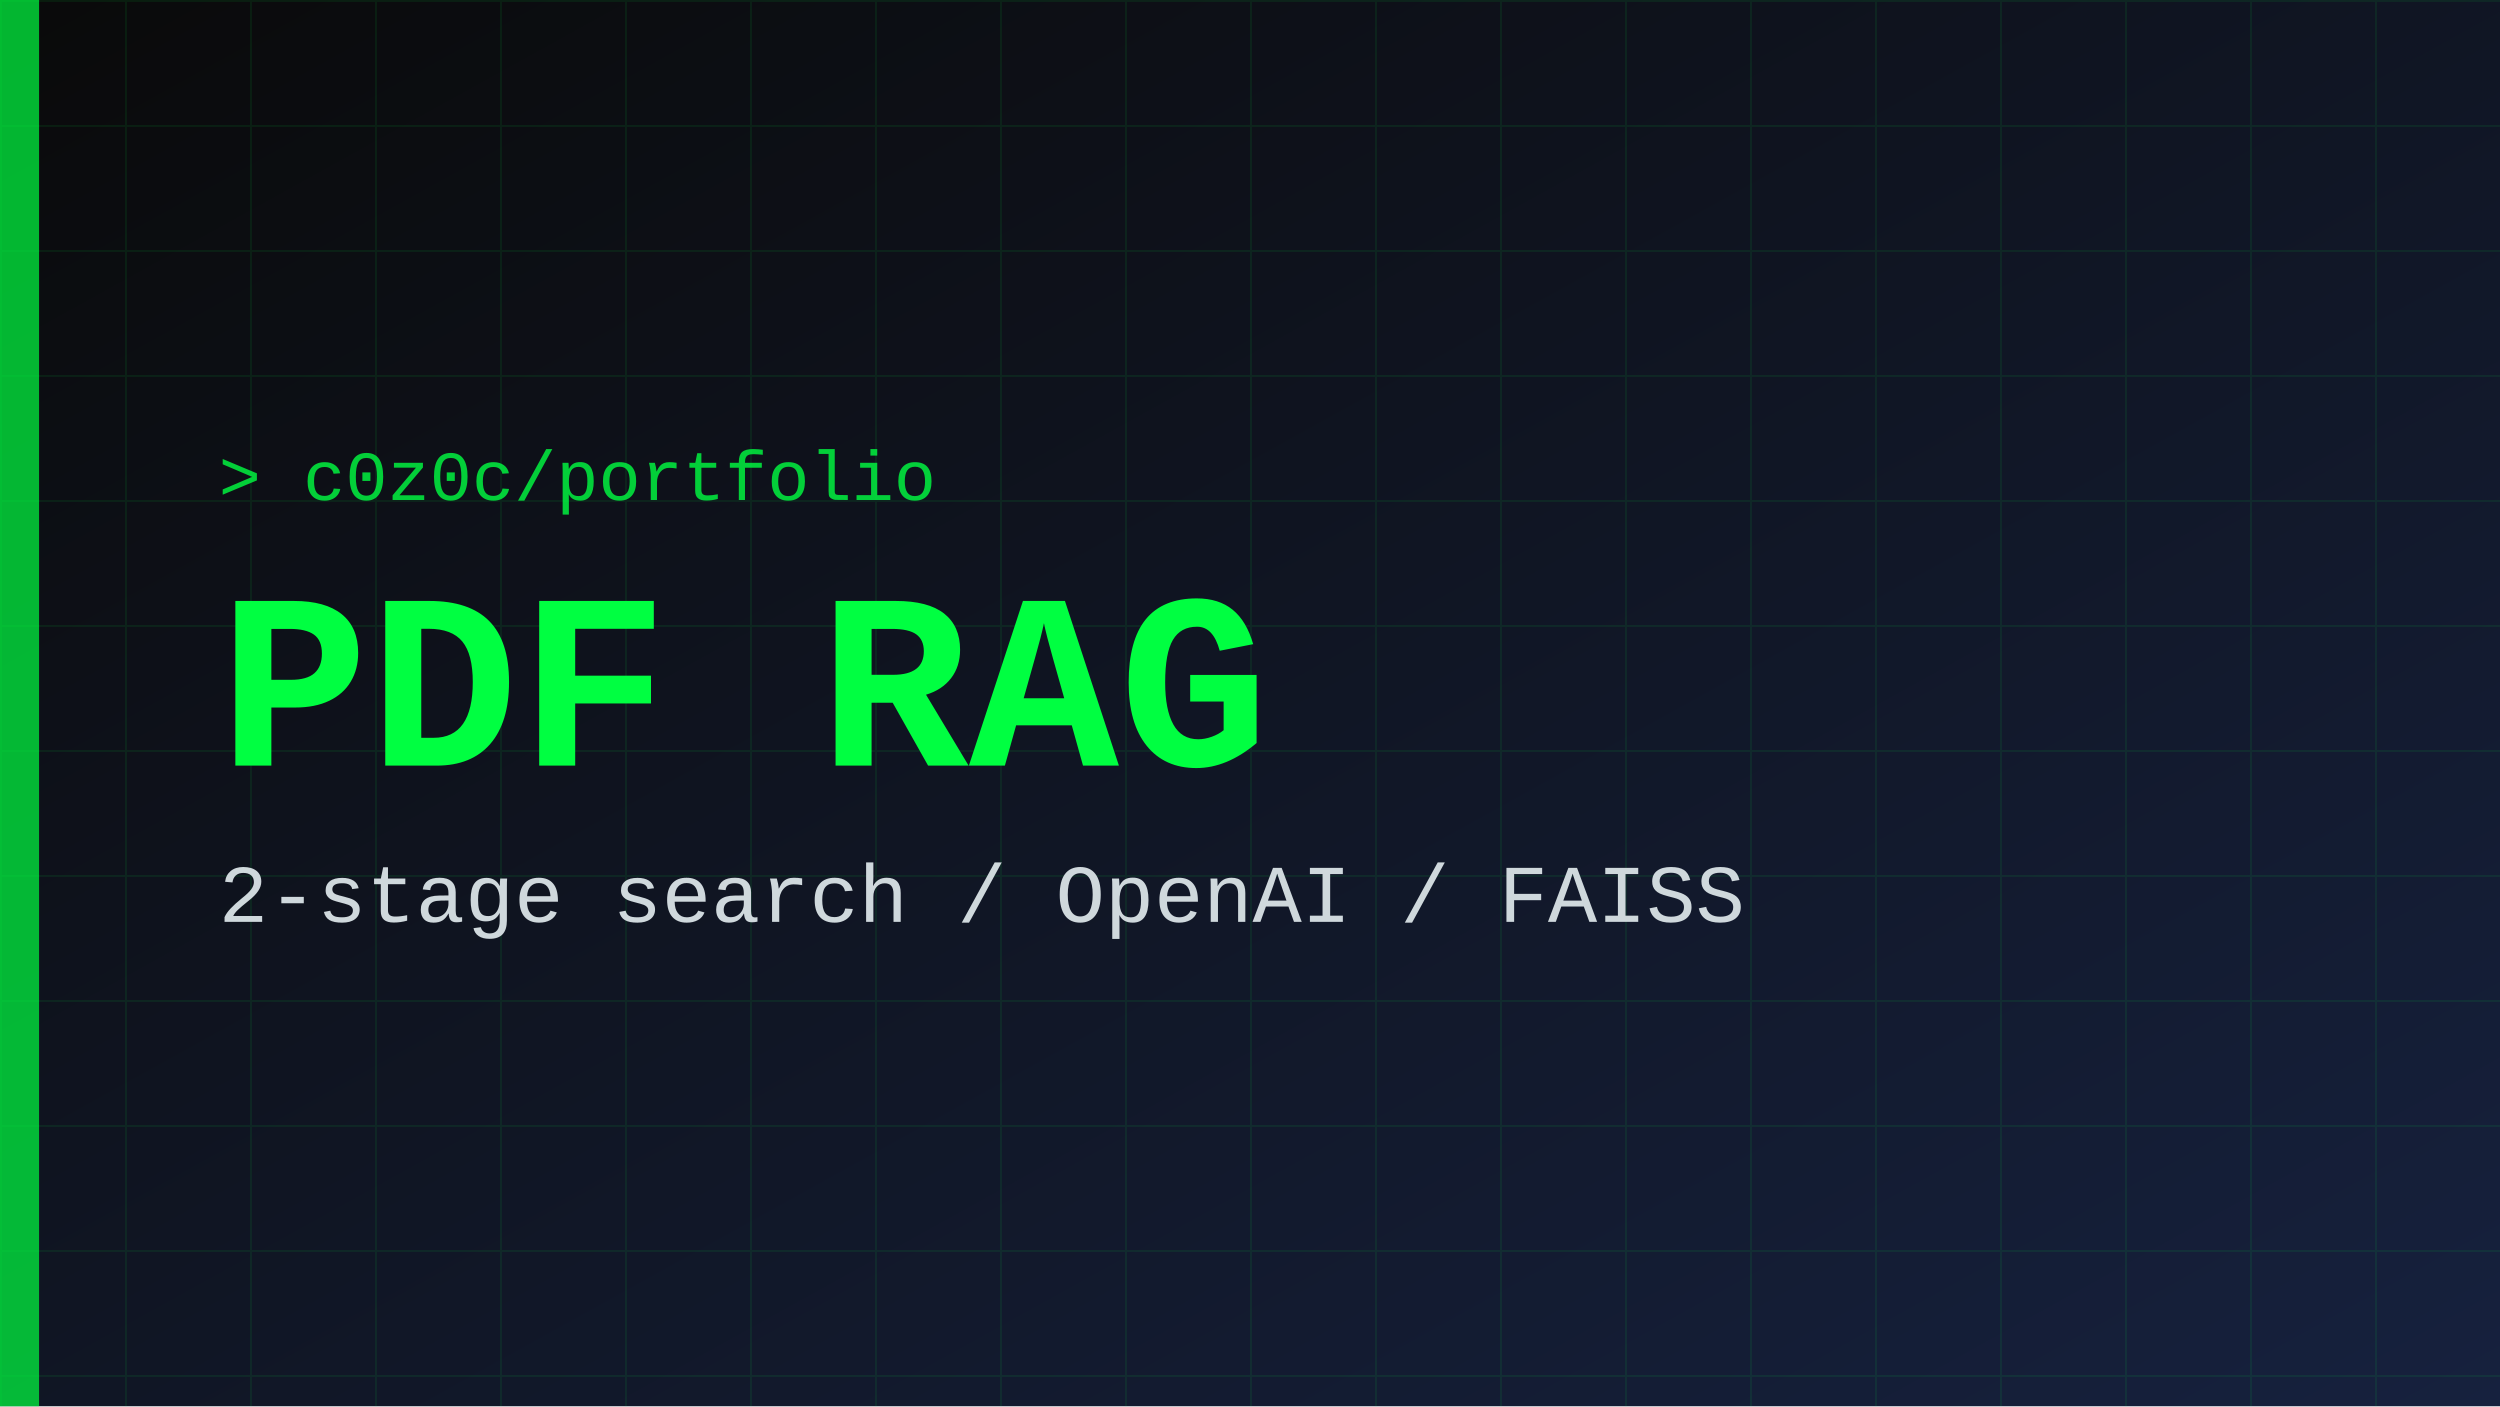
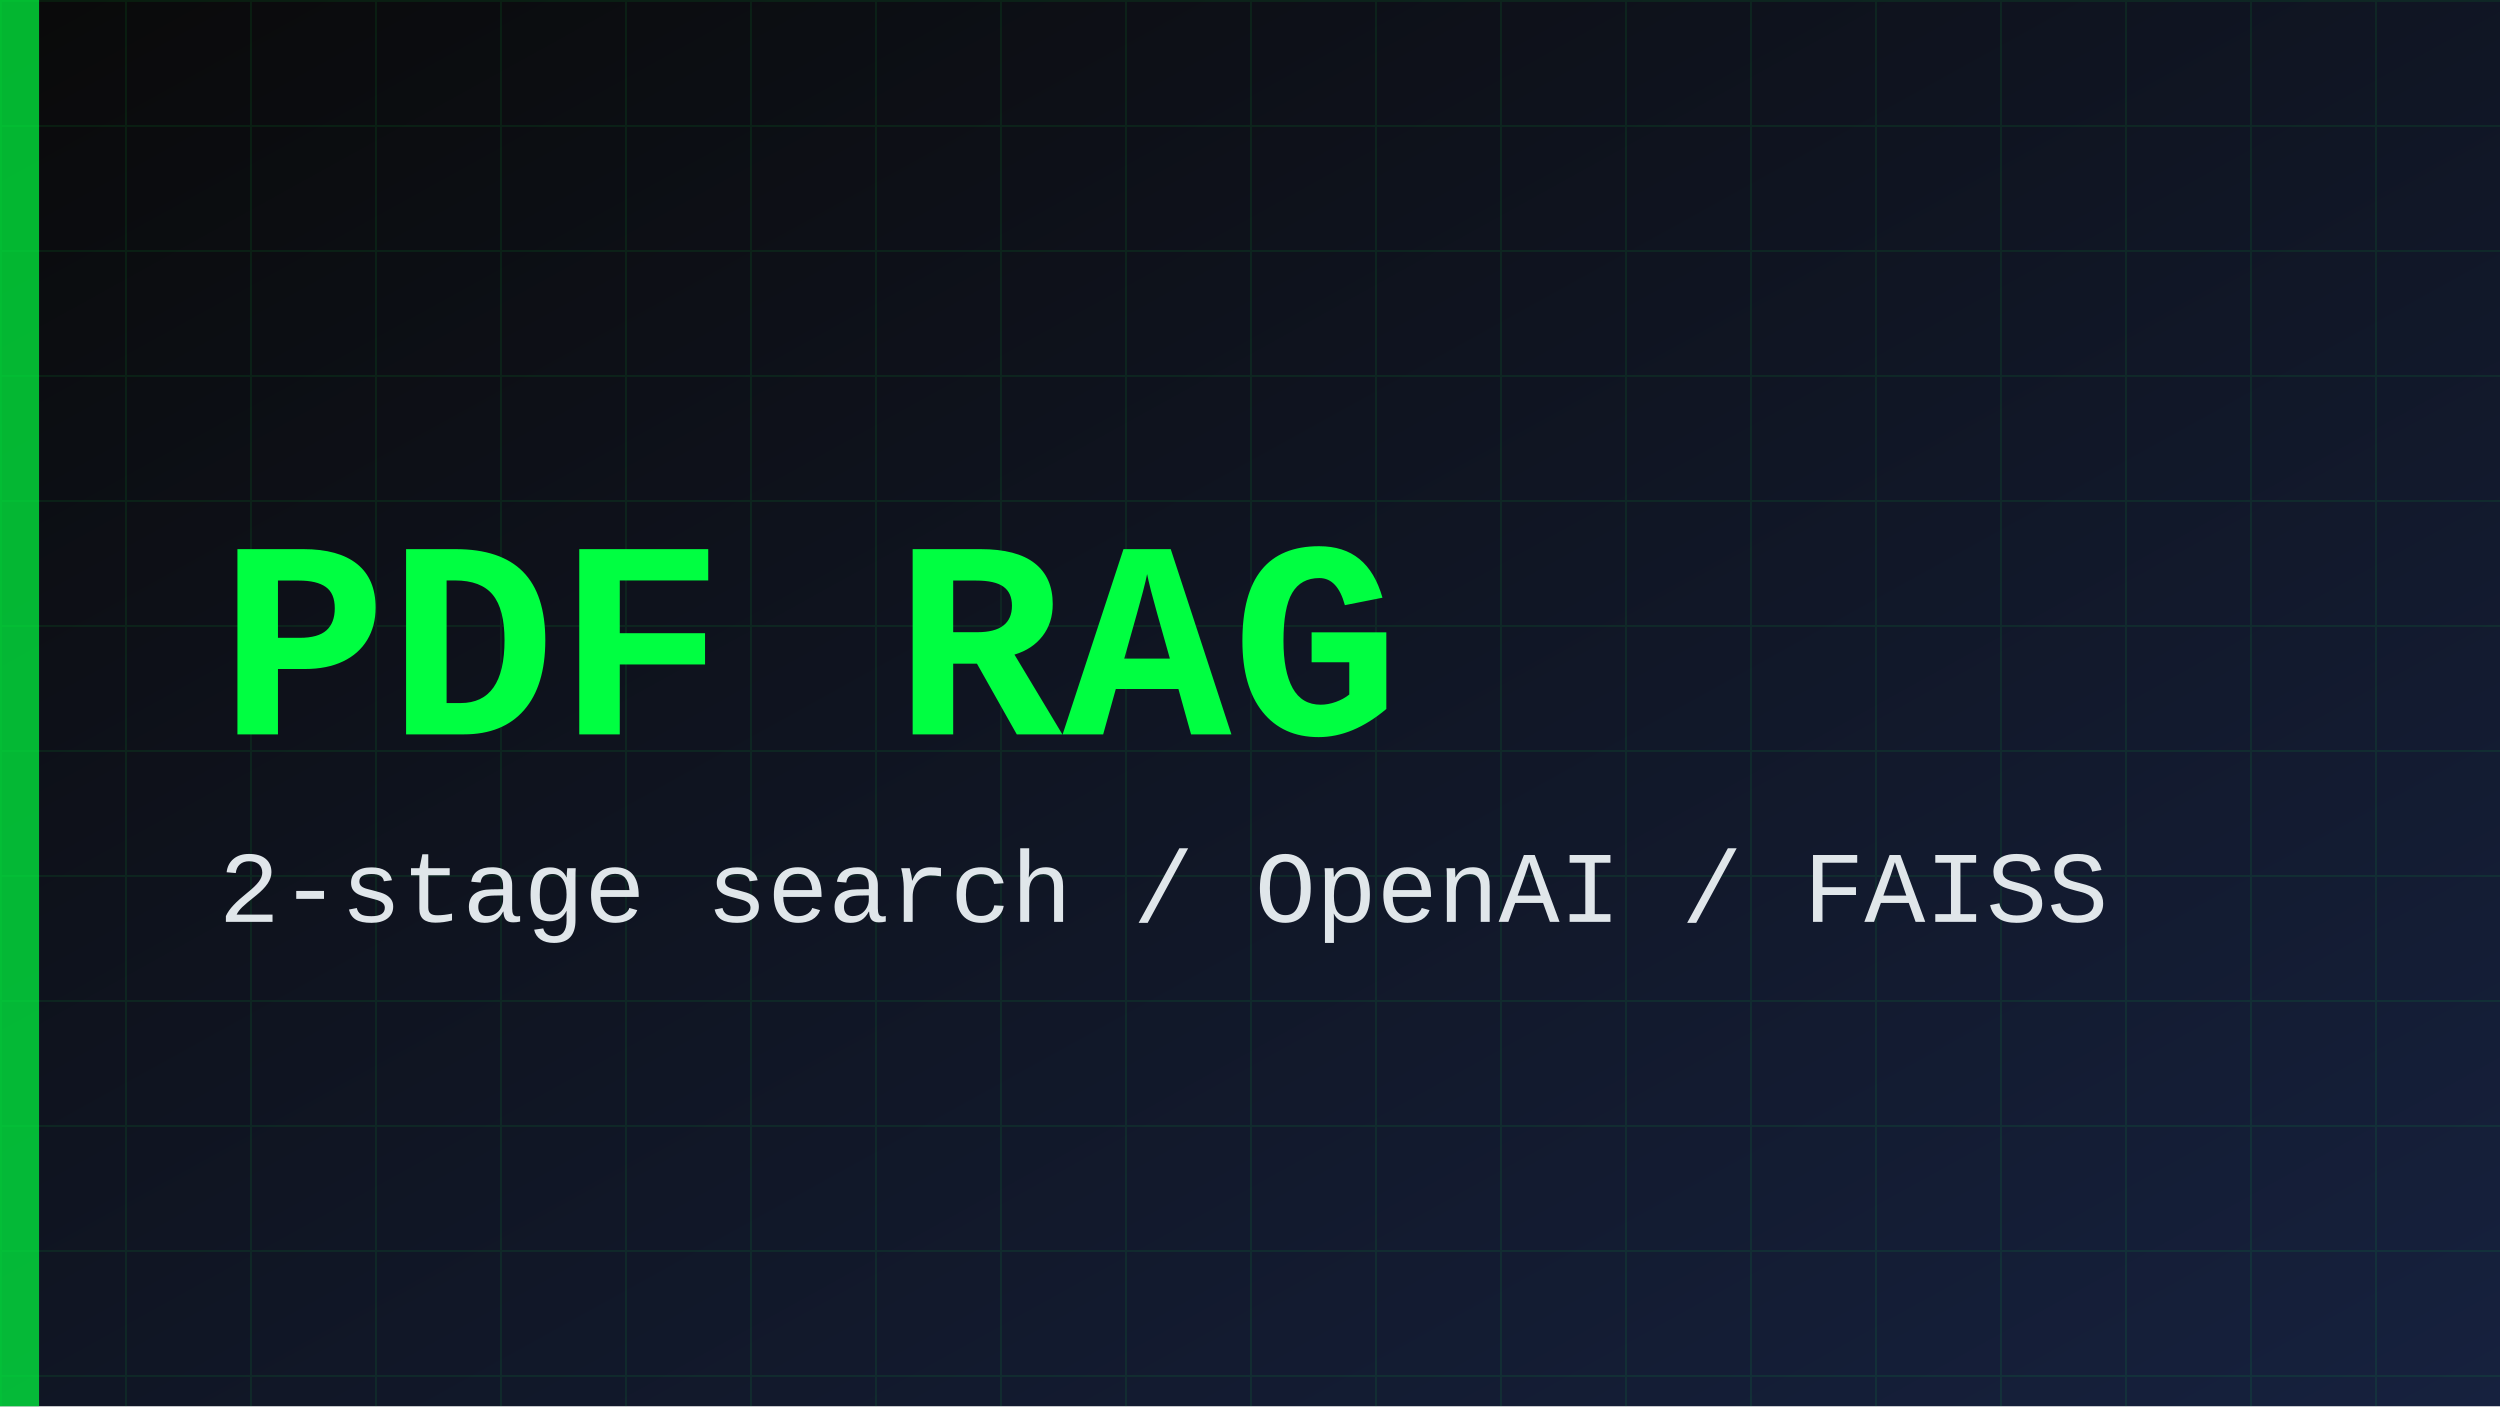
<svg xmlns="http://www.w3.org/2000/svg" width="640" height="360" viewBox="0 0 640 360">
  <defs>
    <linearGradient id="bg" x1="0" y1="0" x2="1" y2="1">
      <stop offset="0" stop-color="#0a0a0a" />
      <stop offset="1" stop-color="#16213e" />
    </linearGradient>
    <pattern id="grid" width="32" height="32" patternUnits="userSpaceOnUse">
      <path d="M32 0H0V32" fill="none" stroke="#00ff41" stroke-opacity="0.08" />
    </pattern>
  </defs>
  <rect width="640" height="360" fill="url(#bg)" />
  <rect width="640" height="360" fill="url(#grid)" />
  <rect x="0" y="0" width="10" height="360" fill="#00ff41" fill-opacity="0.7" />
-   <text x="56" y="128" font-family="Consolas, 'Courier New', monospace" font-size="18" fill="#00ff41" fill-opacity="0.8">&gt; c0z0c/portfolio</text>
-   <text x="56" y="196" font-family="Consolas, 'Courier New', monospace" font-size="64" font-weight="700" fill="#00ff41">PDF RAG</text>
-   <text x="56" y="236" font-family="Consolas, 'Courier New', monospace" font-size="21" fill="#cfd8dc">2-stage search / OpenAI / FAISS</text>
+   <text x="56" y="188" font-family="Consolas, 'Courier New', monospace" font-size="72" font-weight="700" fill="#00ff41">PDF RAG</text>
+   <text x="56" y="236" font-family="Consolas, 'Courier New', monospace" font-size="26" fill="#e0e6ea">2-stage search / OpenAI / FAISS</text>
</svg>
